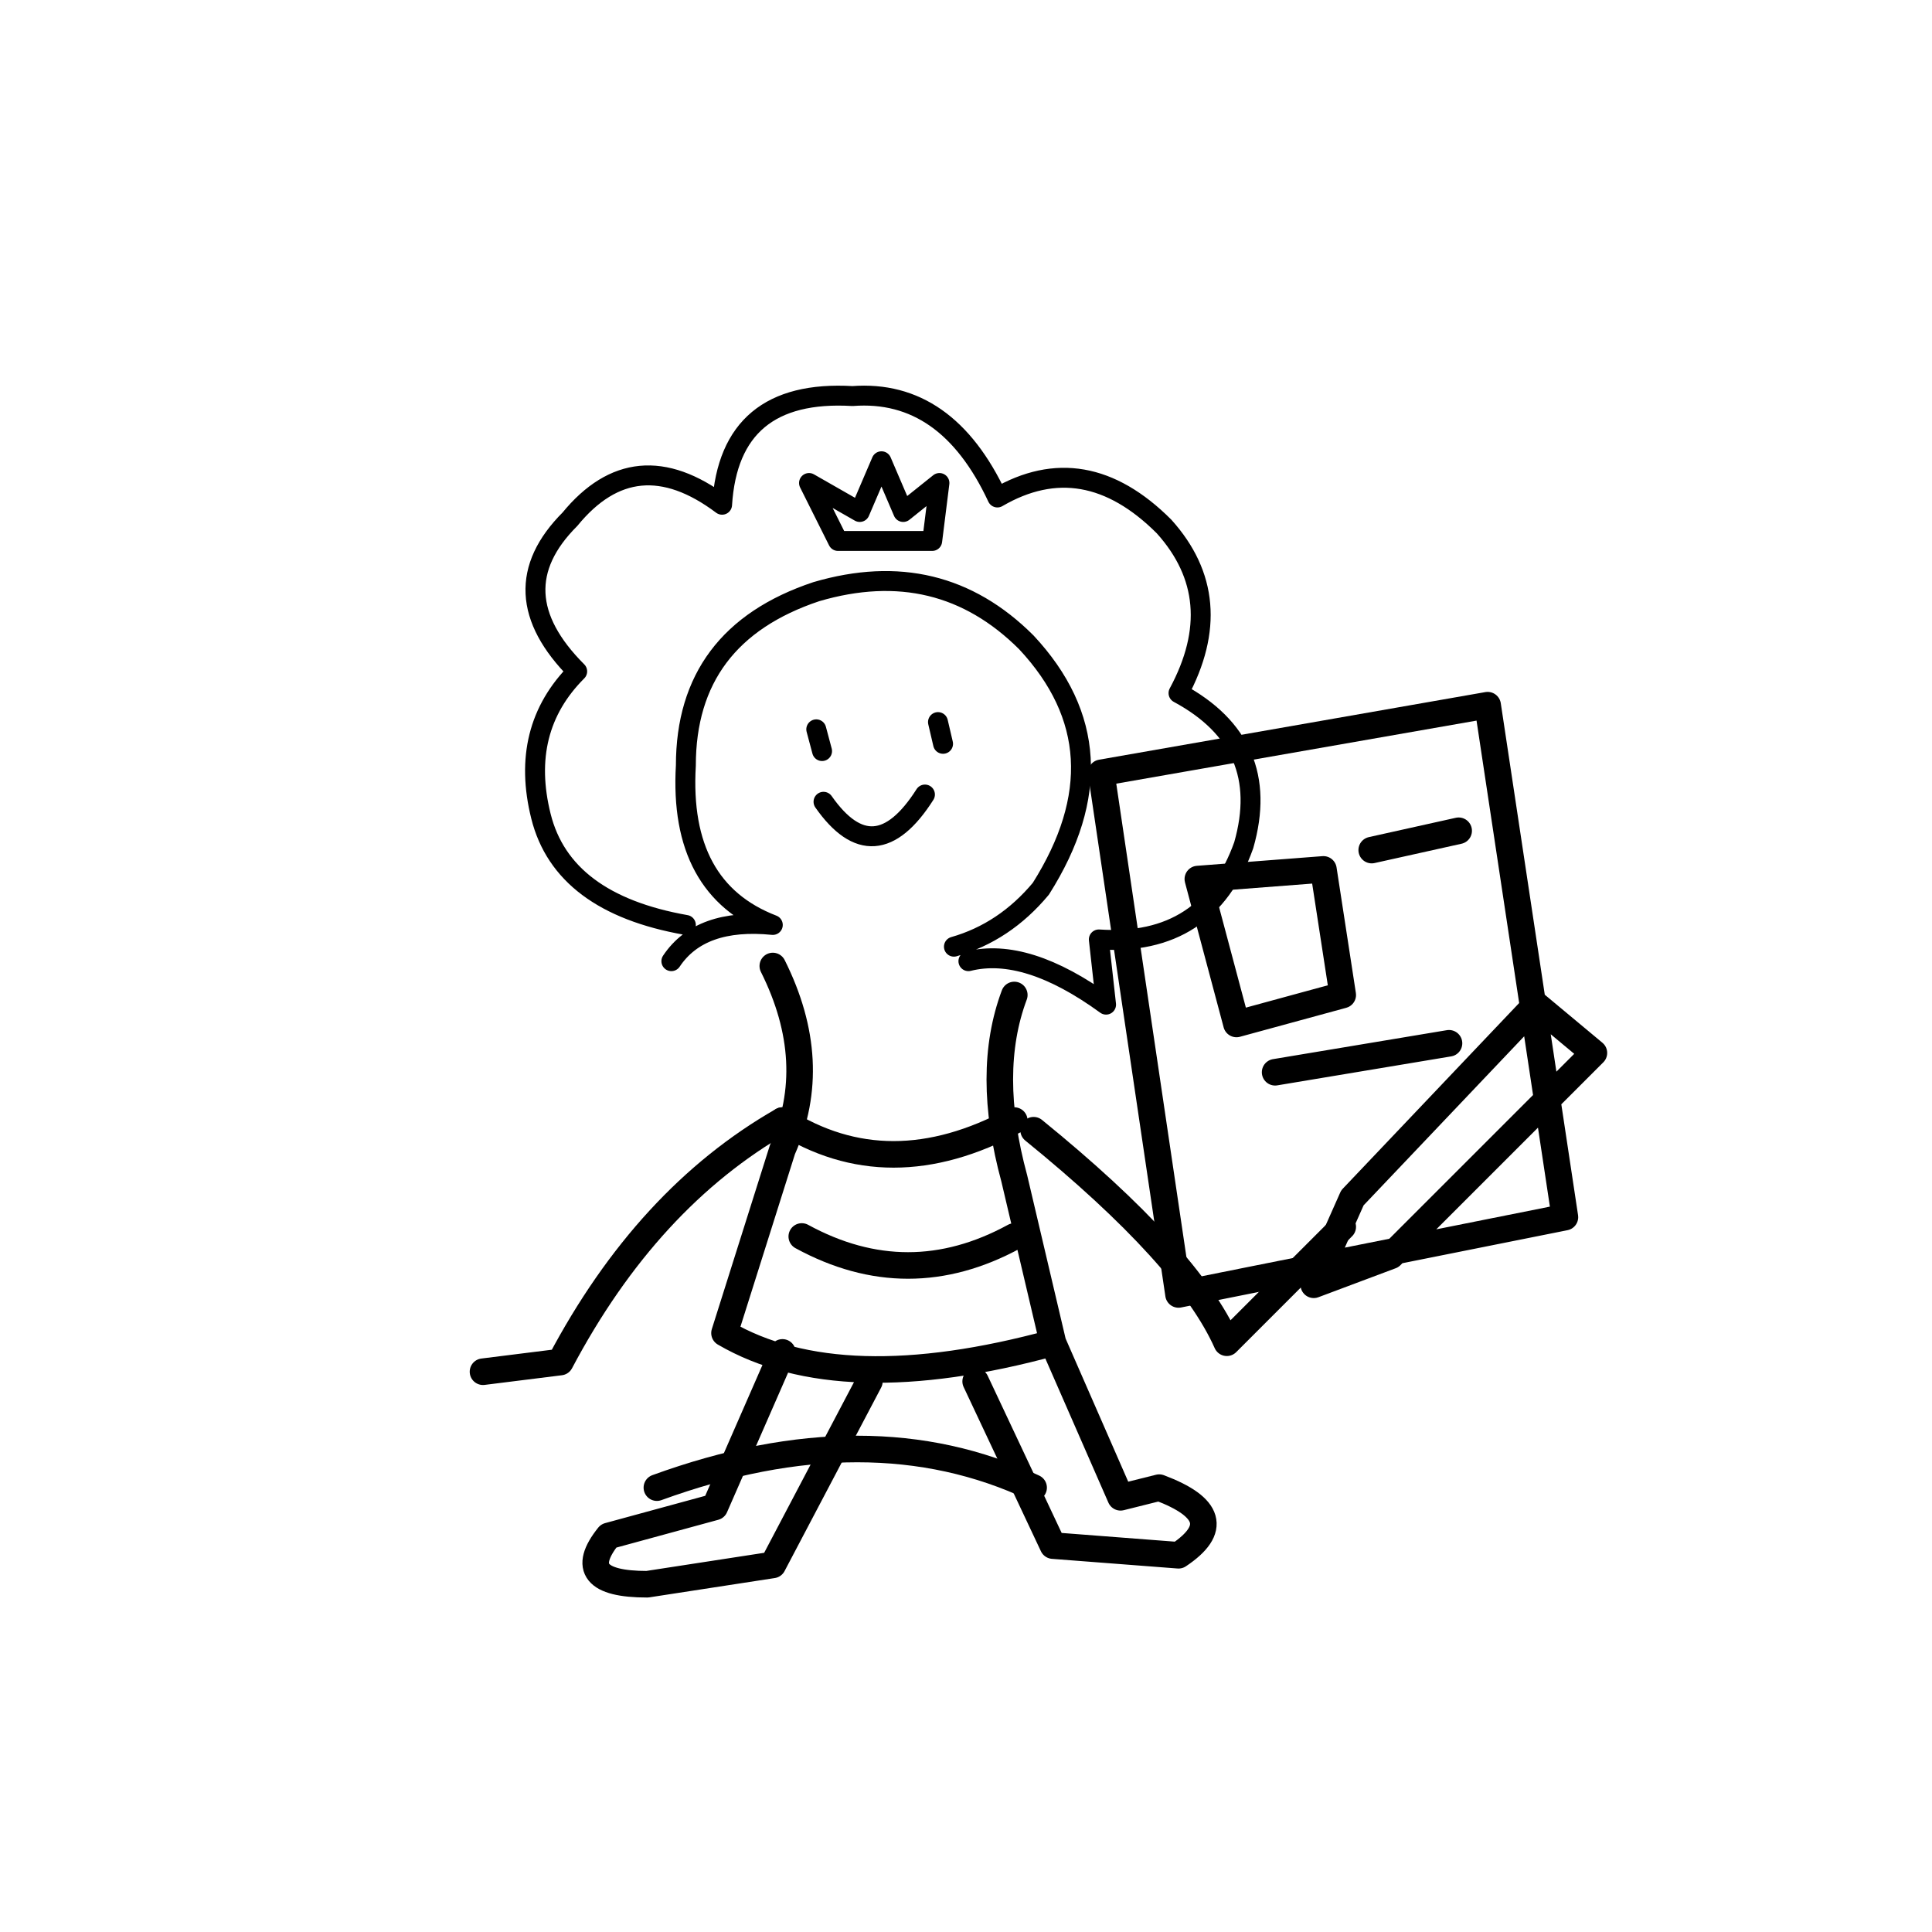
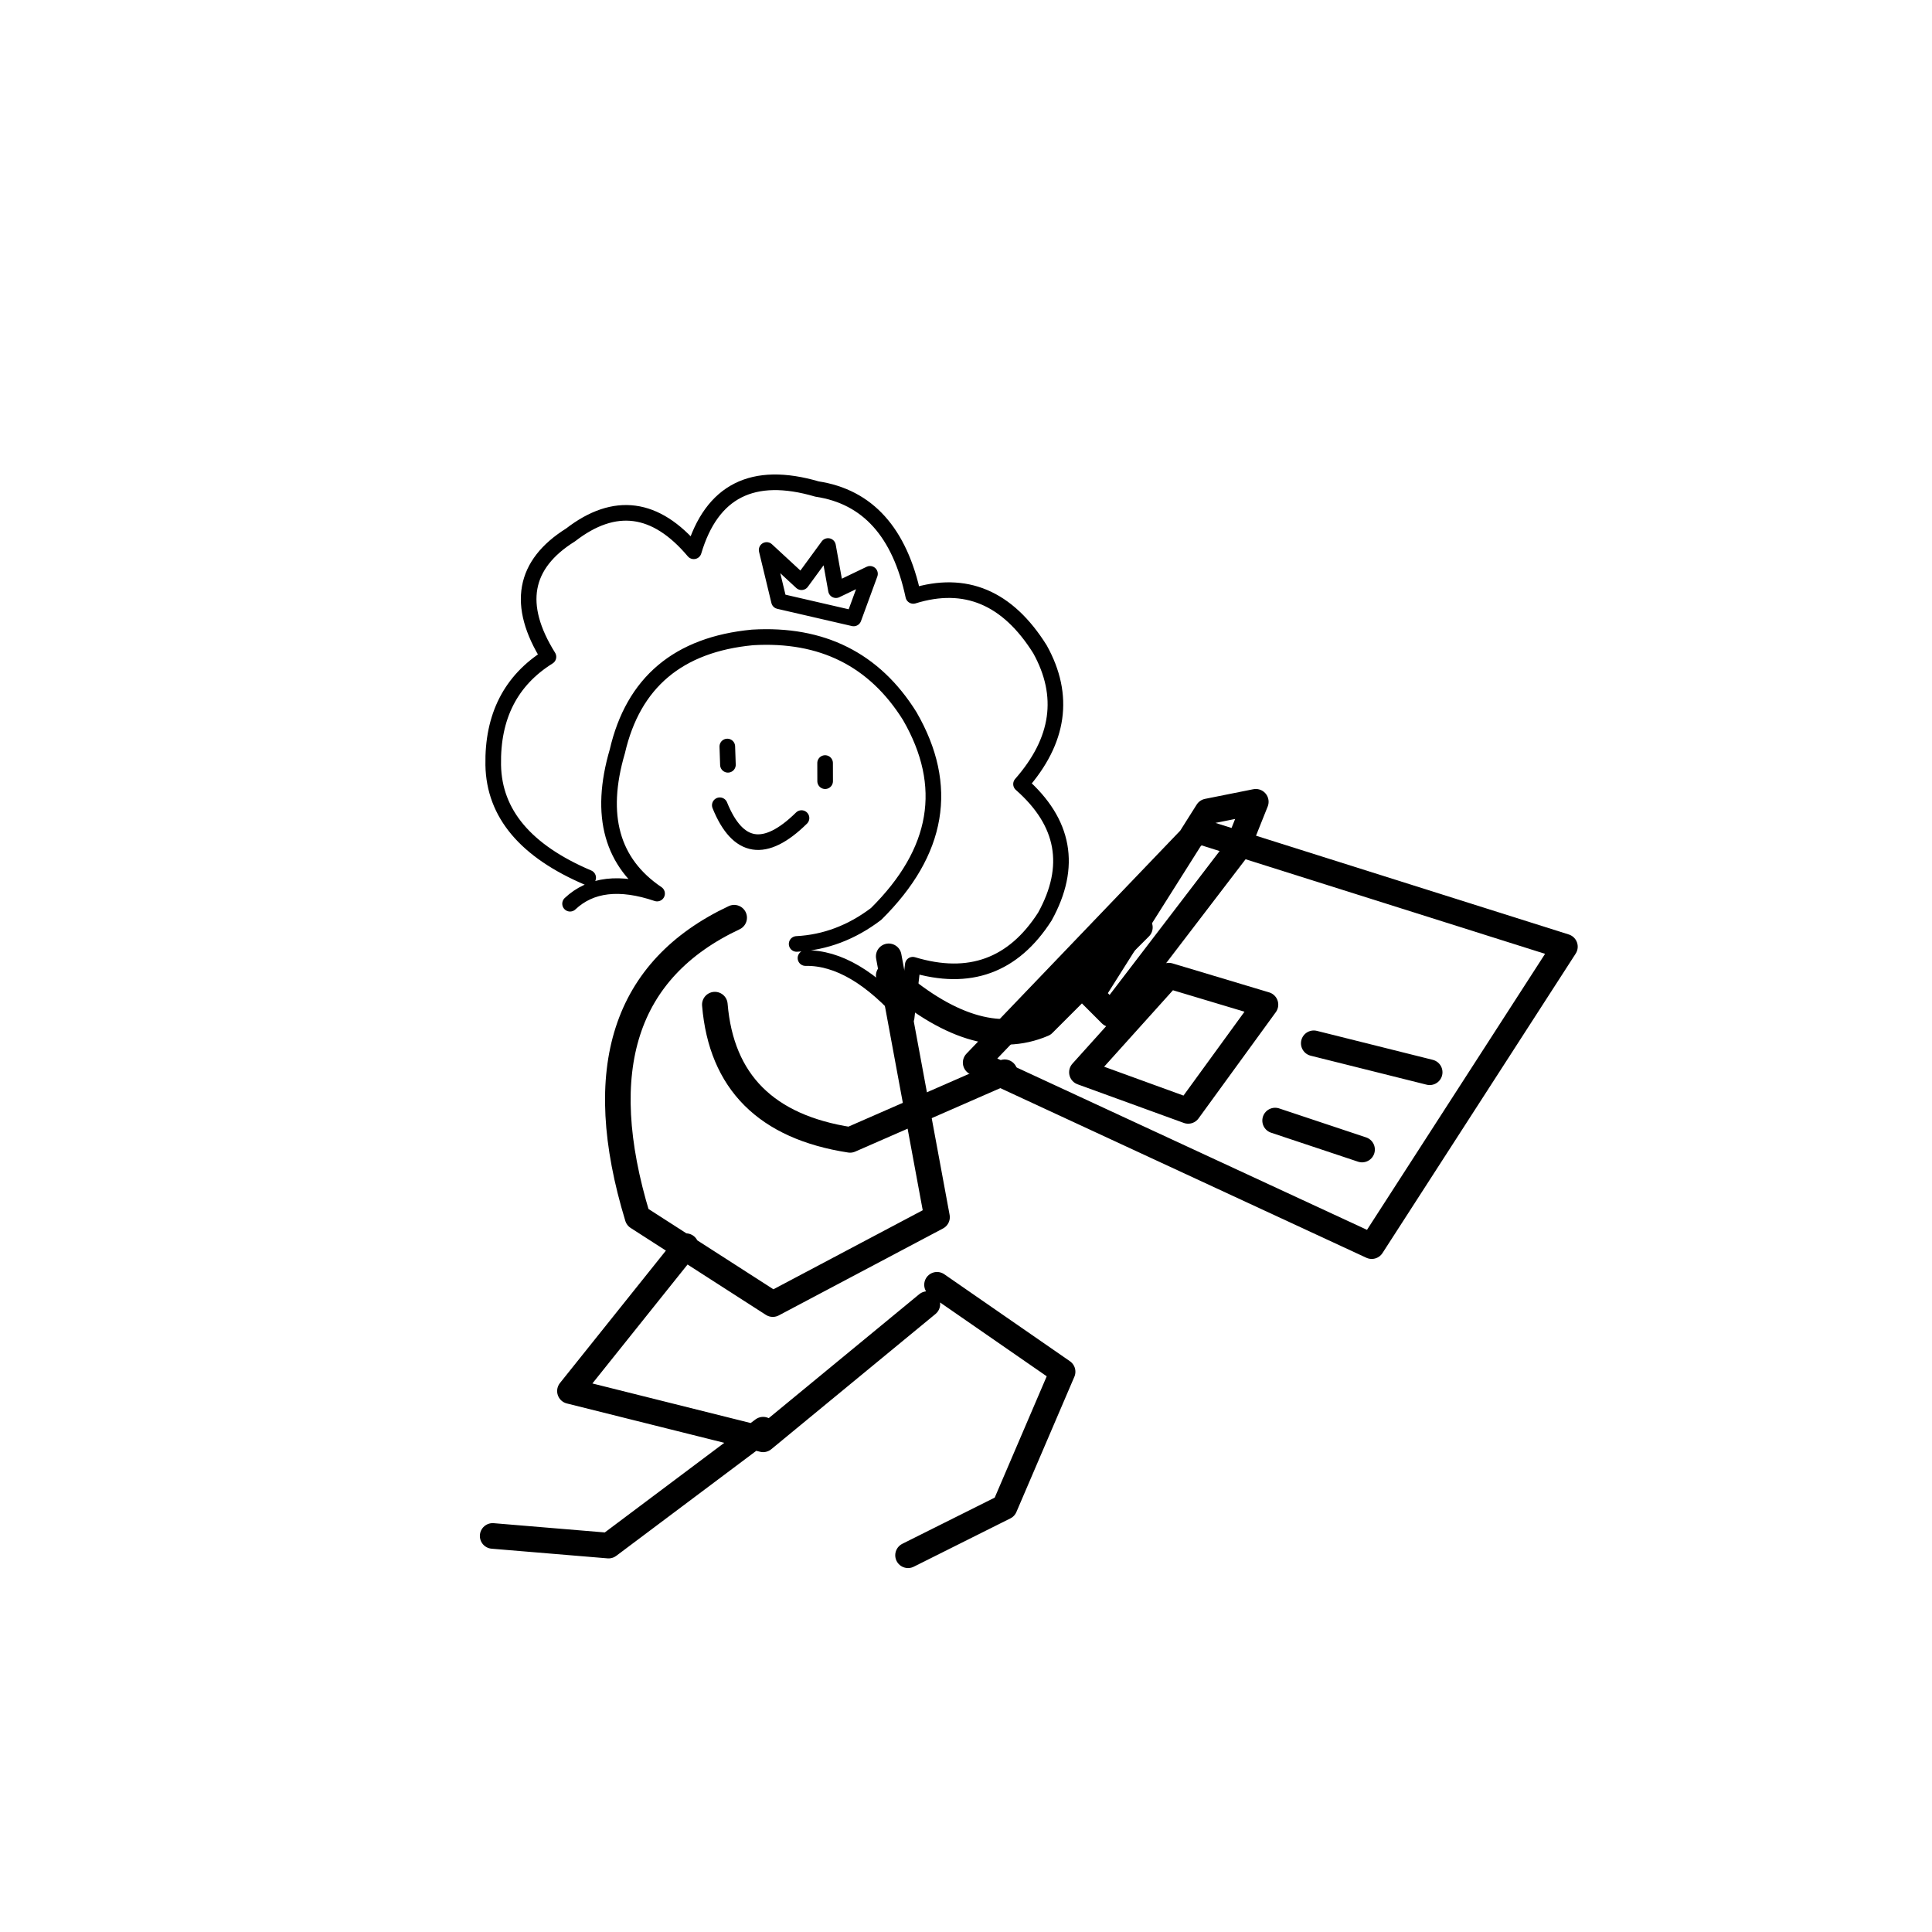
<svg xmlns="http://www.w3.org/2000/svg" viewBox="0 0 200 200">
-   <g fill="none" stroke="#000" stroke-width="2.75" stroke-linecap="round" stroke-linejoin="round">
-     <path d="M68 101Q51 98 48 86T53 66Q42 55 52 45Q61 34 73 43Q74 27 91 28Q104 27 111 42Q123 35 134 46Q143 56 136 69Q149 76 145 90Q140 104 125 103L126 112Q115 104 107 106M66 106q4-6 14-5 M80 101Q67 96 68 79Q68 61 86 55Q103 50 115 62Q129 77 117 96Q112 102 105 104 M86 74l.8 3m16-4 .7 3 M87 84q7 10 14-1 M89 48l-4-8 7 4 3-7 3 7 5-4-1 8z" transform="translate(20 20) scale(.75) rotate(0 96 104)" />
-     <path d="M80 100q5 10 1 19l-6 19q12 7 34 1l-4-17q-3-11 0-19 M81 116q11 7 24 0m-22 12q11 6 22 0 M81 140l-7 16-11 3q-4 5 4 5l13-2 10-19m11 0 8 17 13 1q6-4-2-7l-4 1-7-16" />
-     <path d="M68 154q22-8 39 0" opacity="1" />
-     <path d="M81 116q-14 8-23 25l-8 1m57-25q16 13 20 22l12-12" transform="rotate(0 97 115)" />
-     <path d="M114 80l40-7 8 53-40 8z M124 91l13-1 2 13-11 3z M142 88l9-2m-19 25 18-3 M136 133l4-9 19-20 6 5-21 21z" transform="translate(0 0)" />
+   <g fill="none" stroke="#000" stroke-width="2.65" stroke-linecap="round" stroke-linejoin="round" transform="translate(0 0)">
+     <path d="M68 101Q51 98 48 86T53 66Q42 55 52 45Q61 34 73 43Q74 27 91 28Q104 27 111 42Q123 35 134 46Q143 56 136 69Q149 76 145 90Q140 104 125 103L126 112Q115 104 107 106M66 106q4-6 14-5 M80 101Q67 96 68 79Q68 61 86 55Q103 50 115 62Q129 77 117 96Q112 102 105 104 M86 74l.8 3m16-4 .7 3 M87 84q7 10 14-1 M89 48l-4-8 7 4 3-7 3 7 5-4-1 8z" transform="translate(80 84) rotate(13) scale(0.61) translate(-96 -83)" />
+     <path d="M76 95q-17 8-10 31l14 9 17-9-5-27 M71 129l-12 15 20 5 17-14m-17 13-16 12-12-1m46-26 13 9-6 14-10 5" />
+     <g transform="rotate(0 96 105)">
+       <path d="M74 104q1 12 14 14l16-7m-12-10q9 8 16 5l10-10" />
+       <path d="M101 110l23-24 38 12-20 31z M112 111l9-10 10 3-8 11z M136 108l12 3m-16 5 9 3 M113 103l12-19 5-1-2 5-13 17z" />
+     </g>
  </g>
</svg>
